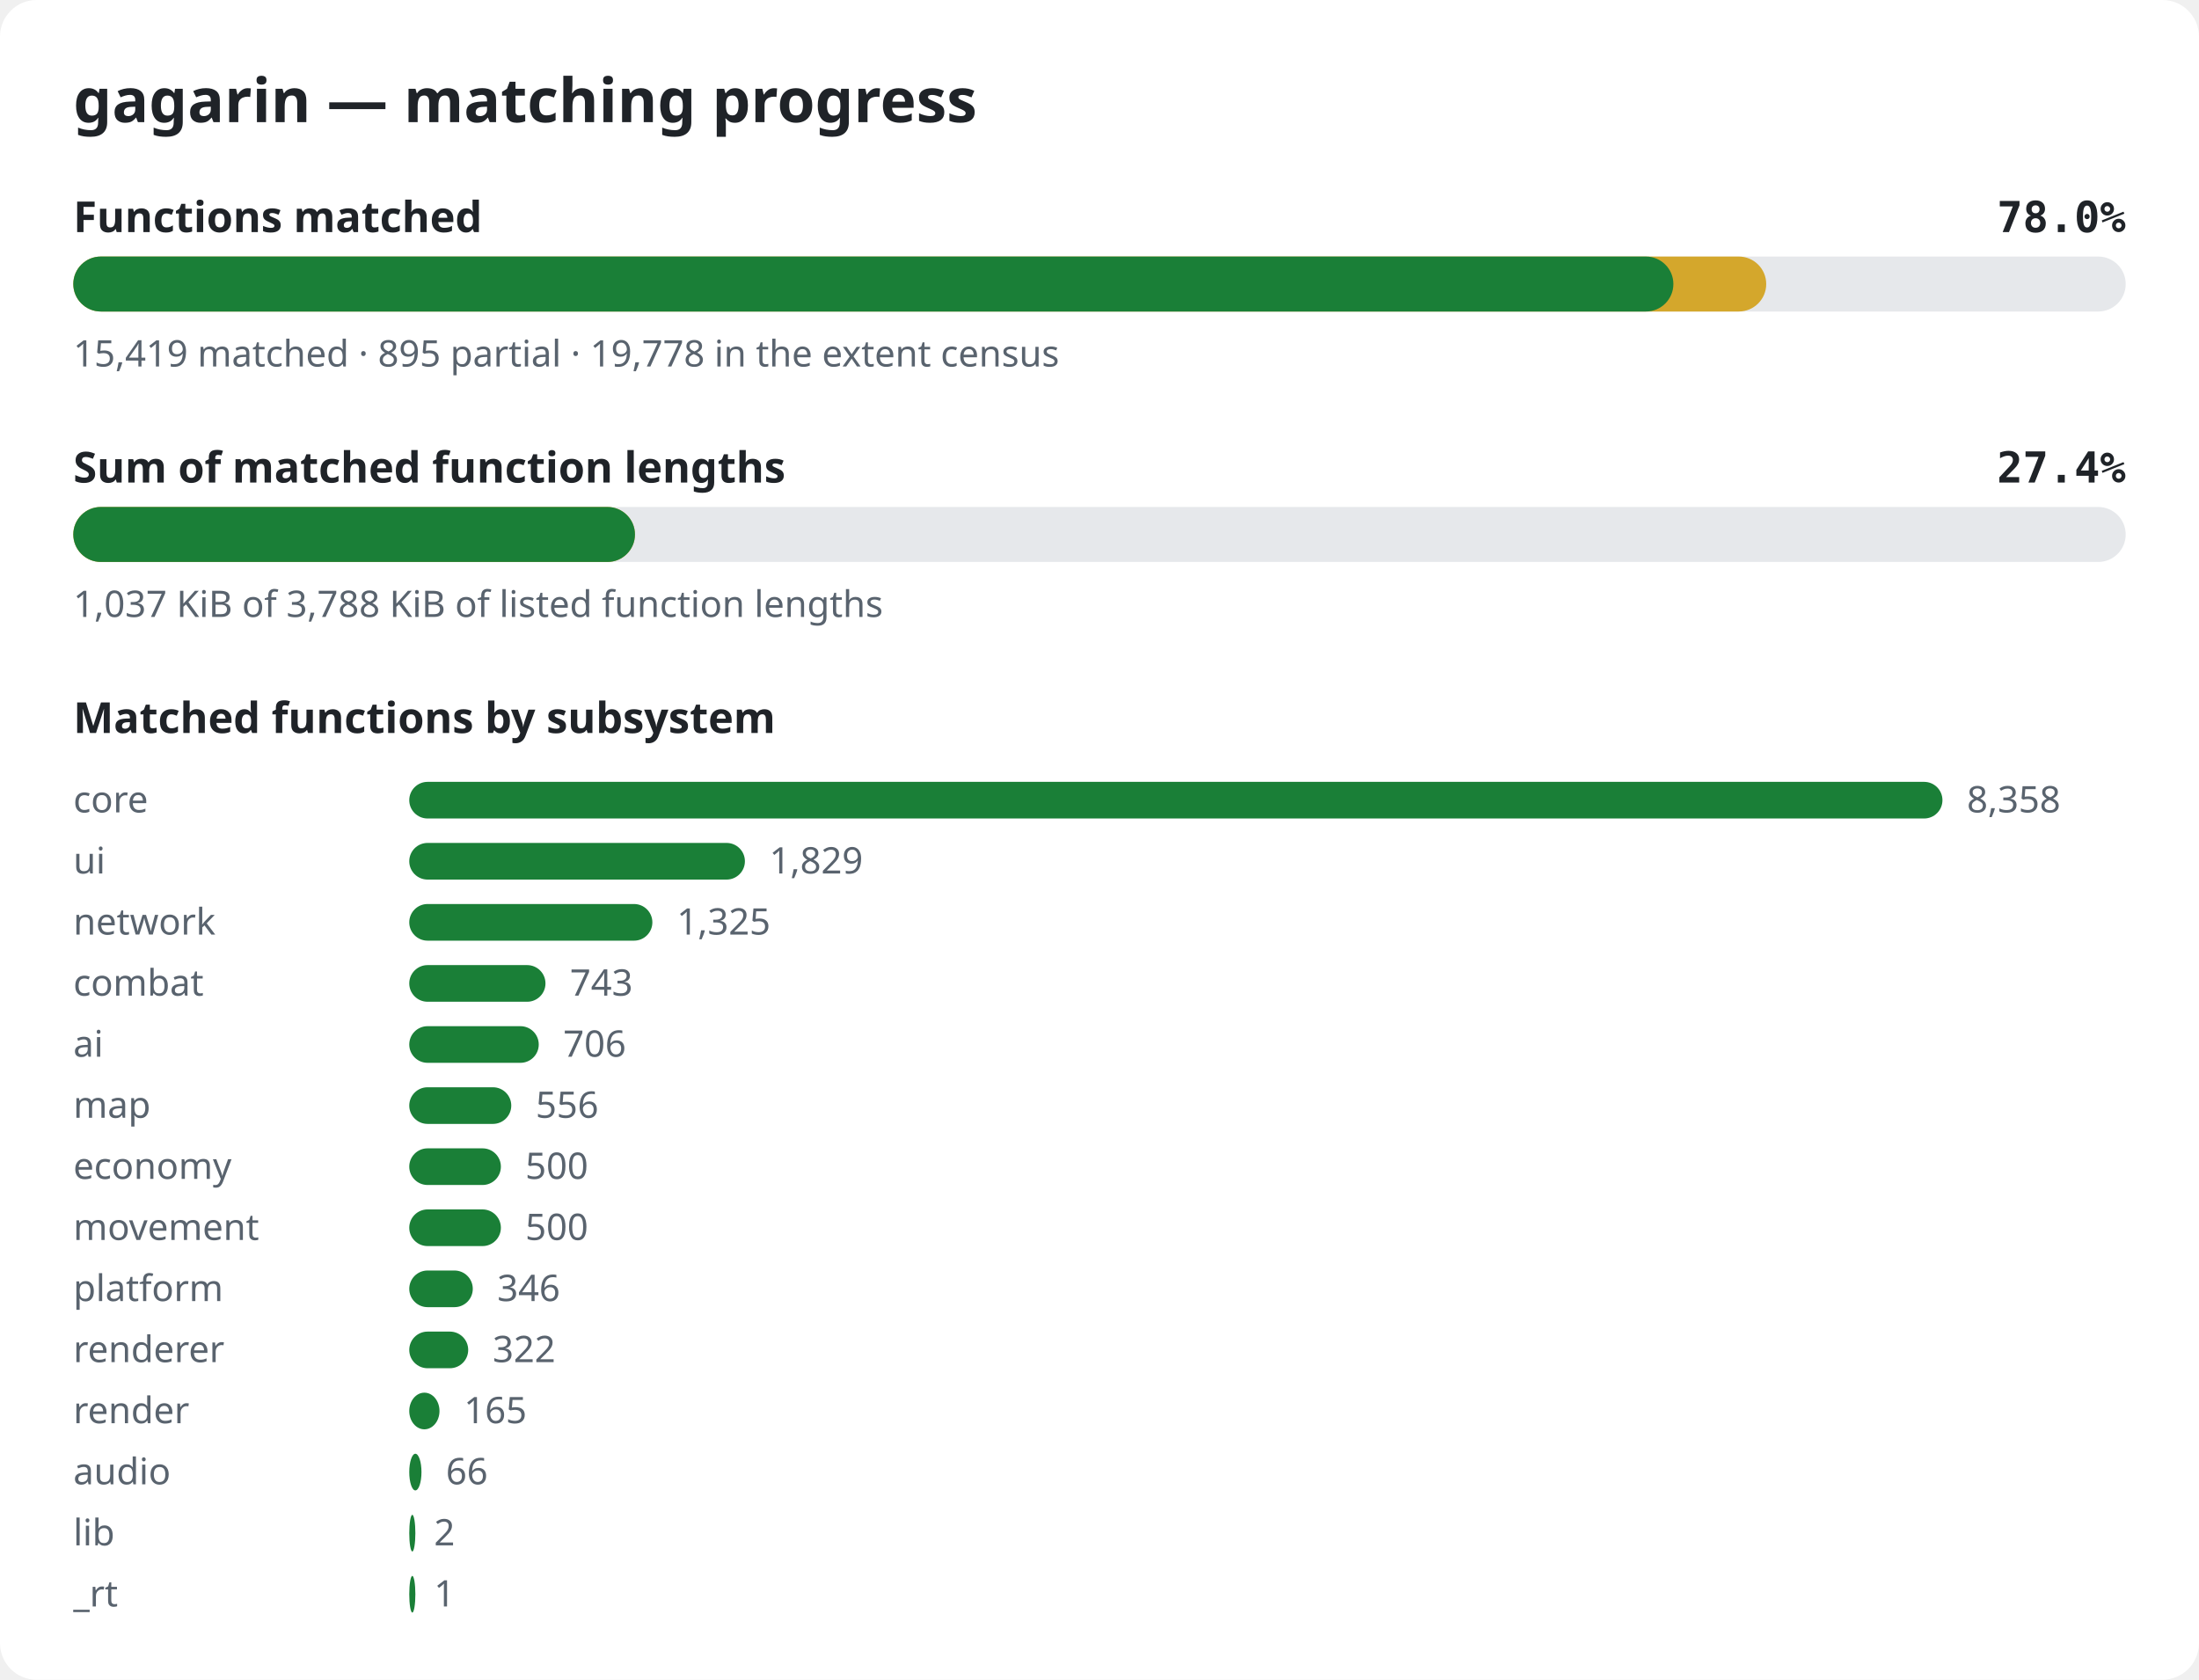
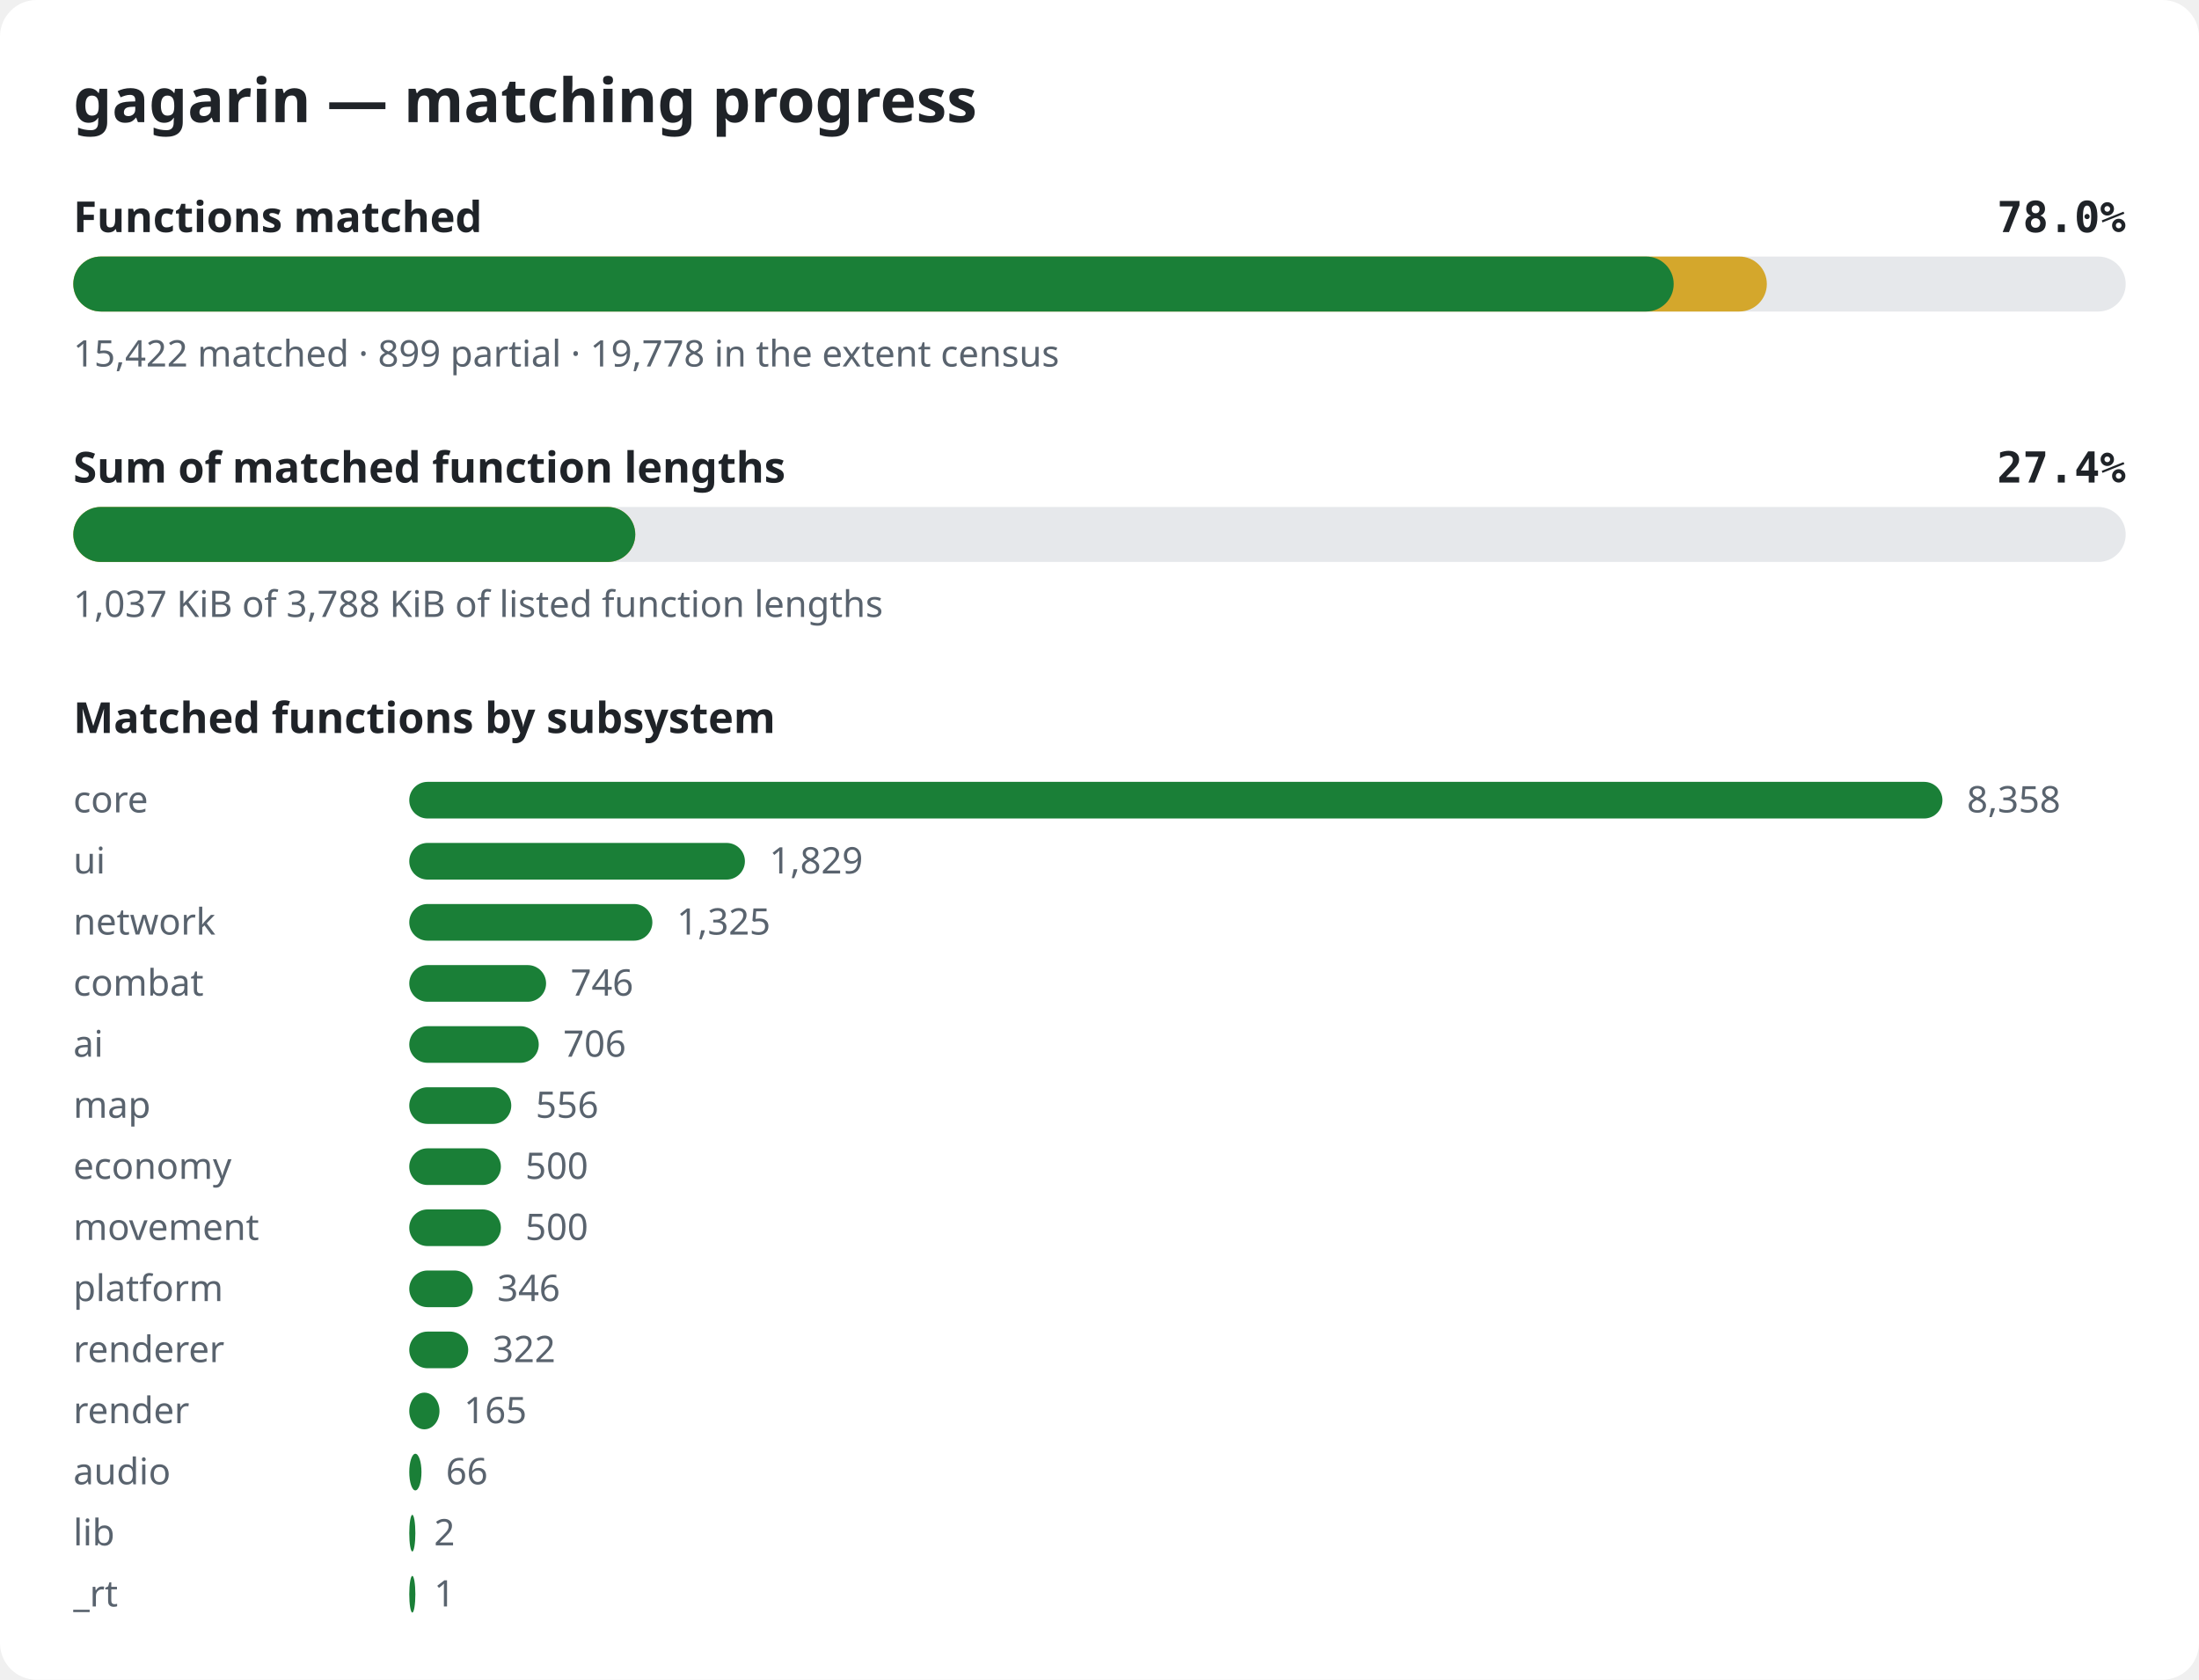
<svg xmlns="http://www.w3.org/2000/svg" width="720" height="550" viewBox="0 0 720 550" role="img" aria-label="gagarin matching progress">
  <style>.bg{fill:#ffffff}.title{font:600 20px sans-serif;fill:#1f2328}.label{font:600 14px sans-serif;fill:#1f2328}.pct{font:600 14px monospace;fill:#1f2328}.note{font:12px sans-serif;fill:#59636e}.track{fill:#e6e8eb}.done{fill:#1a7f37}.partial{fill:#d4a72c}@media (prefers-color-scheme: dark){.bg{fill:#0d1117}.title,.label,.pct{fill:#e6edf3}.note{fill:#9198a1}.track{fill:#262c36}.done{fill:#3fb950}.partial{fill:#d29922}}</style>
  <rect width="720" height="550" rx="12" class="bg" />
  <text x="24" y="40" class="title">gagarin — matching progress</text>
  <text x="24" y="76" class="label">Functions matched</text>
  <text x="696" y="76" class="pct" text-anchor="end">78.0%</text>
  <rect x="24" y="84" width="672" height="18" rx="9" class="track" />
-   <rect x="24" y="84" width="554.3" height="18" rx="9" class="partial" />
-   <rect x="24" y="84" width="523.9" height="18" rx="9" class="done" />
-   <text x="24" y="120" class="note">15,419 matched · 895 partial · 19,778 in the extent census</text>
+   <rect x="24" y="84" width="554.5" height="18" rx="9" class="partial" />
+   <rect x="24" y="84" width="524.0" height="18" rx="9" class="done" />
+   <text x="24" y="120" class="note">15,422 matched · 899 partial · 19,778 in the extent census</text>
  <text x="24" y="158" class="label">Sum of matched function lengths</text>
  <text x="696" y="158" class="pct" text-anchor="end">27.4%</text>
  <rect x="24" y="166" width="672" height="18" rx="9" class="track" />
-   <rect x="24" y="166" width="183.9" height="18" rx="9" class="partial" />
-   <rect x="24" y="166" width="183.9" height="18" rx="9" class="done" />
+   <rect x="24" y="166" width="184.0" height="18" rx="9" class="partial" />
+   <rect x="24" y="166" width="184.0" height="18" rx="9" class="done" />
  <text x="24" y="202" class="note">1,037 KiB of 3,788 KiB of listed function lengths</text>
  <text x="24" y="240" class="label">Matched functions by subsystem</text>
  <text x="24" y="266" class="note">core</text>
  <rect x="134" y="256" width="502.0" height="12" rx="6" class="done" />
  <text x="644.0" y="266" class="note">8,358</text>
  <text x="24" y="286" class="note">ui</text>
  <rect x="134" y="276" width="109.9" height="12" rx="6" class="done" />
  <text x="251.9" y="286" class="note">1,829</text>
  <text x="24" y="306" class="note">network</text>
  <rect x="134" y="296" width="79.6" height="12" rx="6" class="done" />
  <text x="221.6" y="306" class="note">1,325</text>
  <text x="24" y="326" class="note">combat</text>
-   <rect x="134" y="316" width="44.6" height="12" rx="6" class="done" />
-   <text x="186.6" y="326" class="note">743</text>
+   <rect x="134" y="316" width="44.8" height="12" rx="6" class="done" />
+   <text x="186.8" y="326" class="note">746</text>
  <text x="24" y="346" class="note">ai</text>
  <rect x="134" y="336" width="42.4" height="12" rx="6" class="done" />
  <text x="184.4" y="346" class="note">706</text>
  <text x="24" y="366" class="note">map</text>
  <rect x="134" y="356" width="33.4" height="12" rx="6" class="done" />
  <text x="175.4" y="366" class="note">556</text>
  <text x="24" y="386" class="note">economy</text>
  <rect x="134" y="376" width="30.0" height="12" rx="6" class="done" />
  <text x="172.0" y="386" class="note">500</text>
  <text x="24" y="406" class="note">movement</text>
  <rect x="134" y="396" width="30.0" height="12" rx="6" class="done" />
  <text x="172.0" y="406" class="note">500</text>
  <text x="24" y="426" class="note">platform</text>
  <rect x="134" y="416" width="20.8" height="12" rx="6" class="done" />
  <text x="162.8" y="426" class="note">346</text>
  <text x="24" y="446" class="note">renderer</text>
  <rect x="134" y="436" width="19.3" height="12" rx="6" class="done" />
  <text x="161.3" y="446" class="note">322</text>
  <text x="24" y="466" class="note">render</text>
  <rect x="134" y="456" width="9.9" height="12" rx="6" class="done" />
  <text x="151.9" y="466" class="note">165</text>
  <text x="24" y="486" class="note">audio</text>
  <rect x="134" y="476" width="4.0" height="12" rx="6" class="done" />
  <text x="146.0" y="486" class="note">66</text>
  <text x="24" y="506" class="note">lib</text>
  <rect x="134" y="496" width="2.0" height="12" rx="6" class="done" />
  <text x="142.1" y="506" class="note">2</text>
  <text x="24" y="526" class="note">_rt</text>
  <rect x="134" y="516" width="2.0" height="12" rx="6" class="done" />
  <text x="142.1" y="526" class="note">1</text>
</svg>
